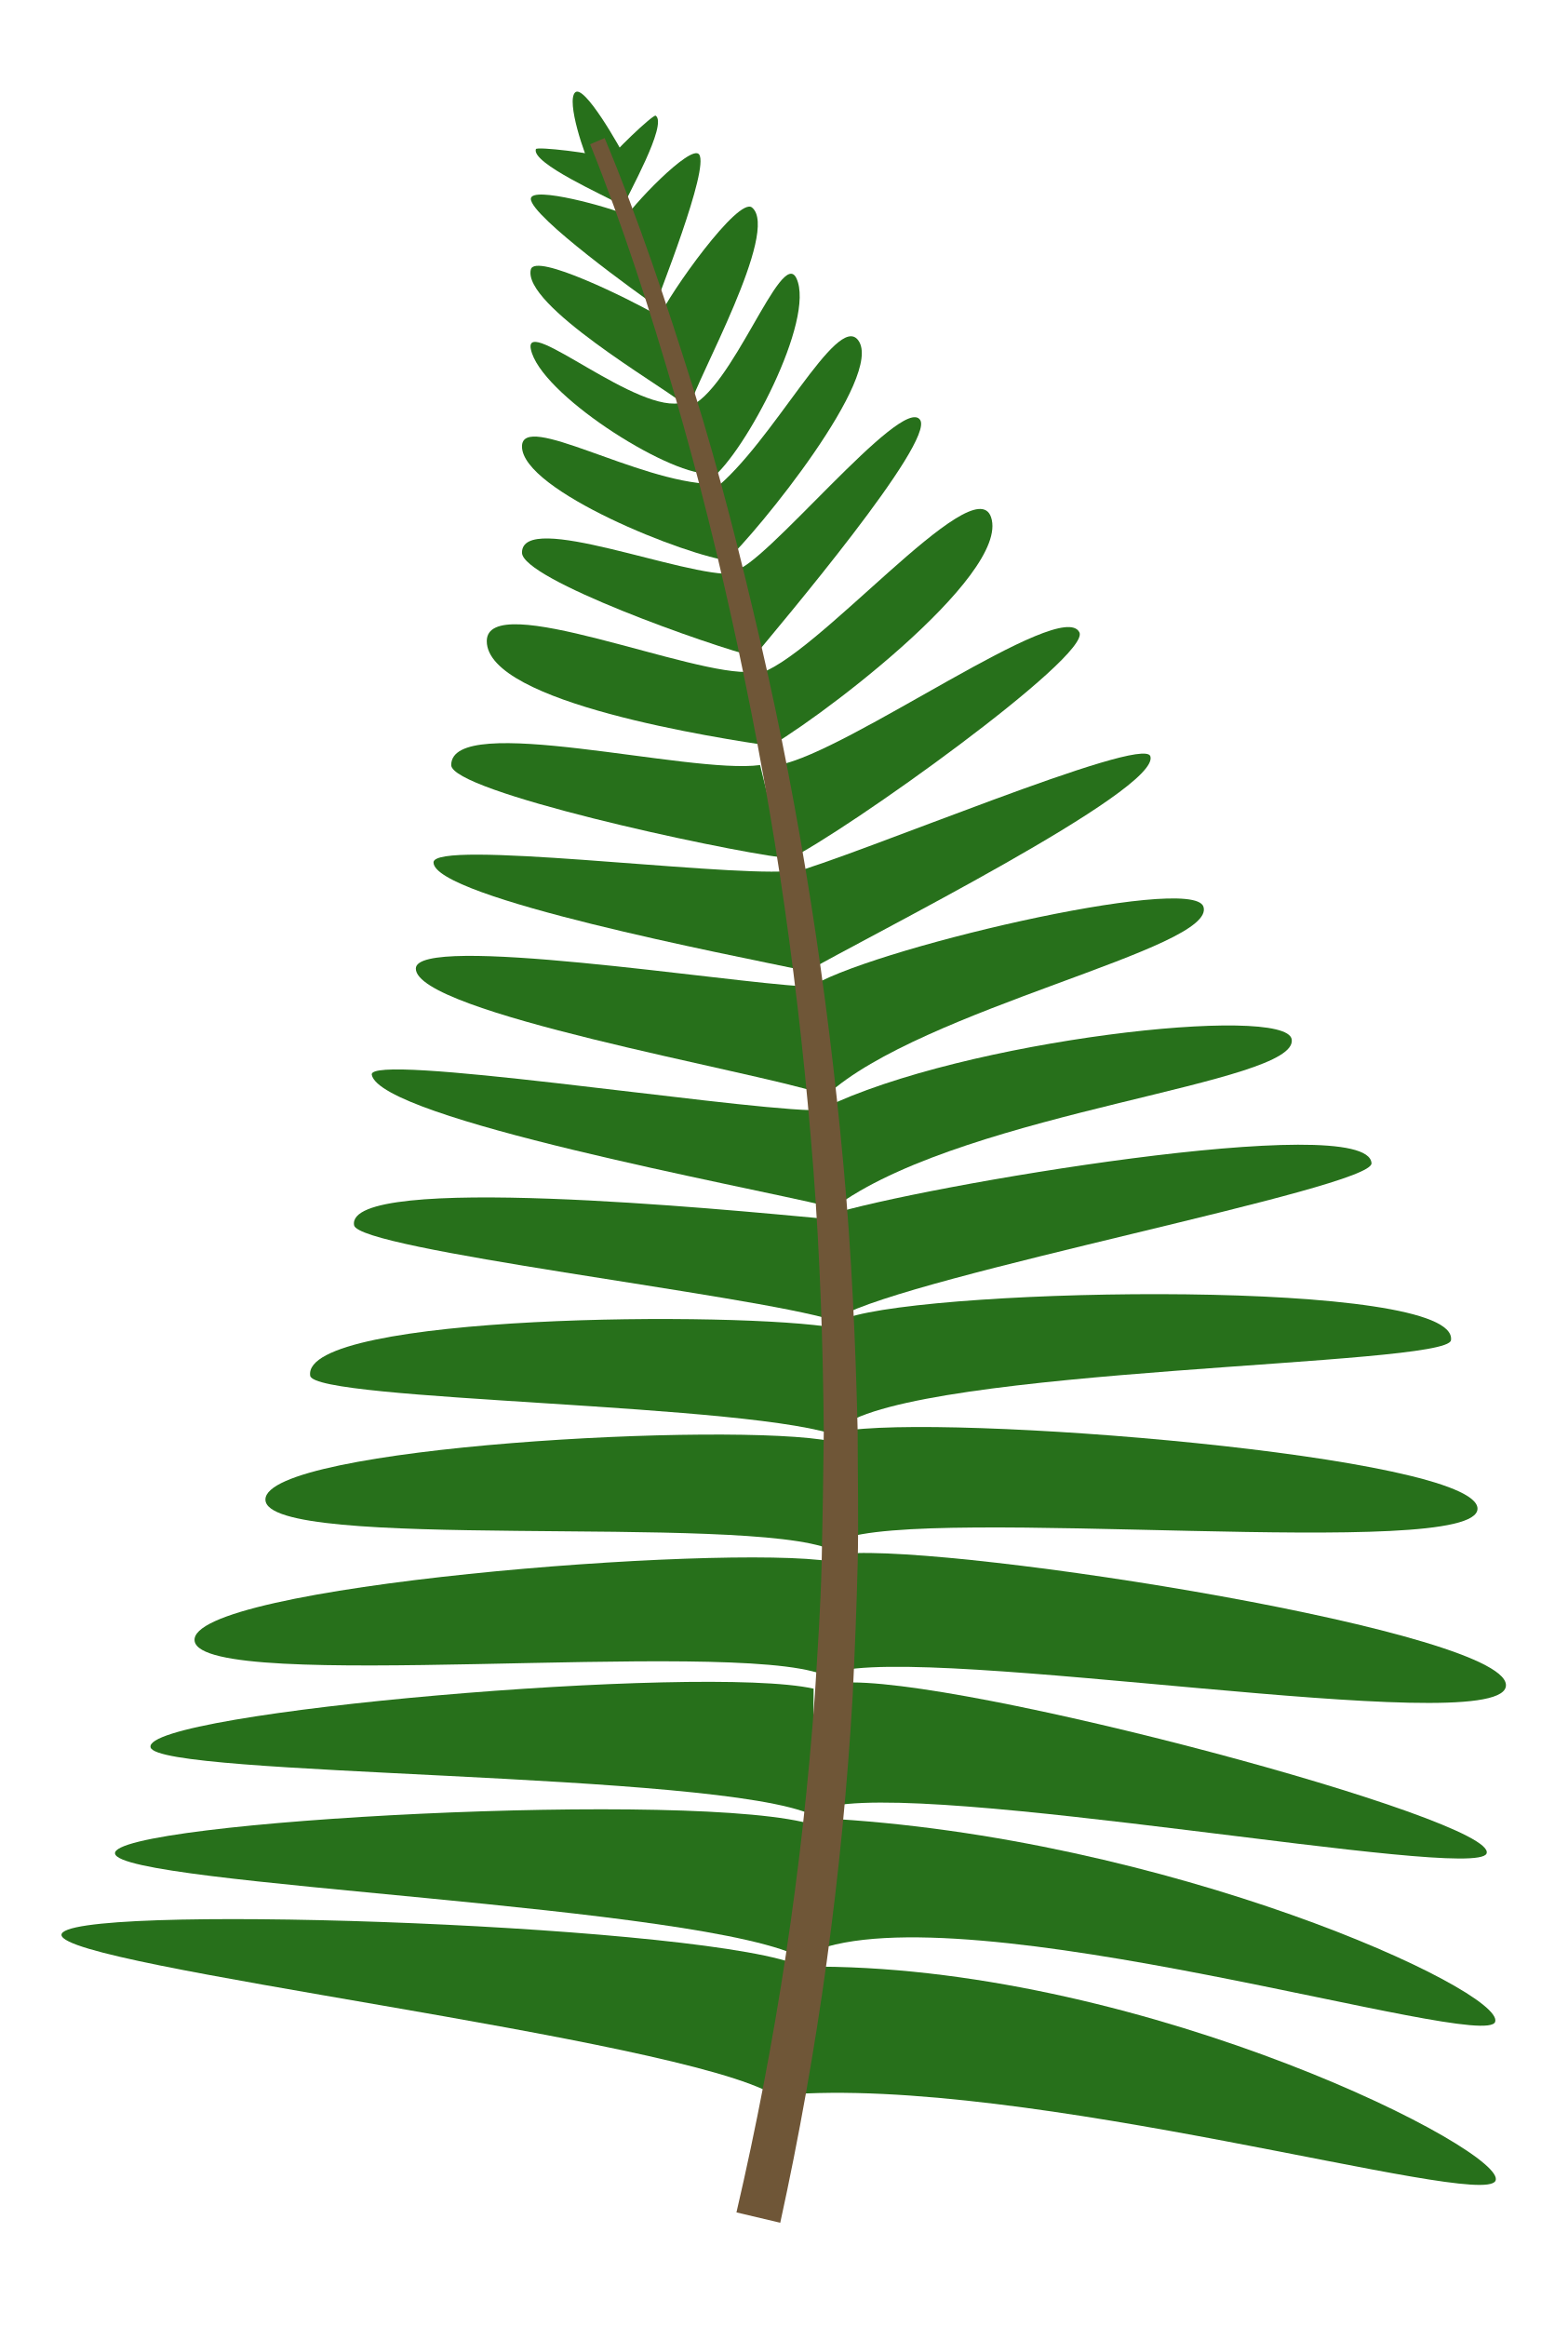
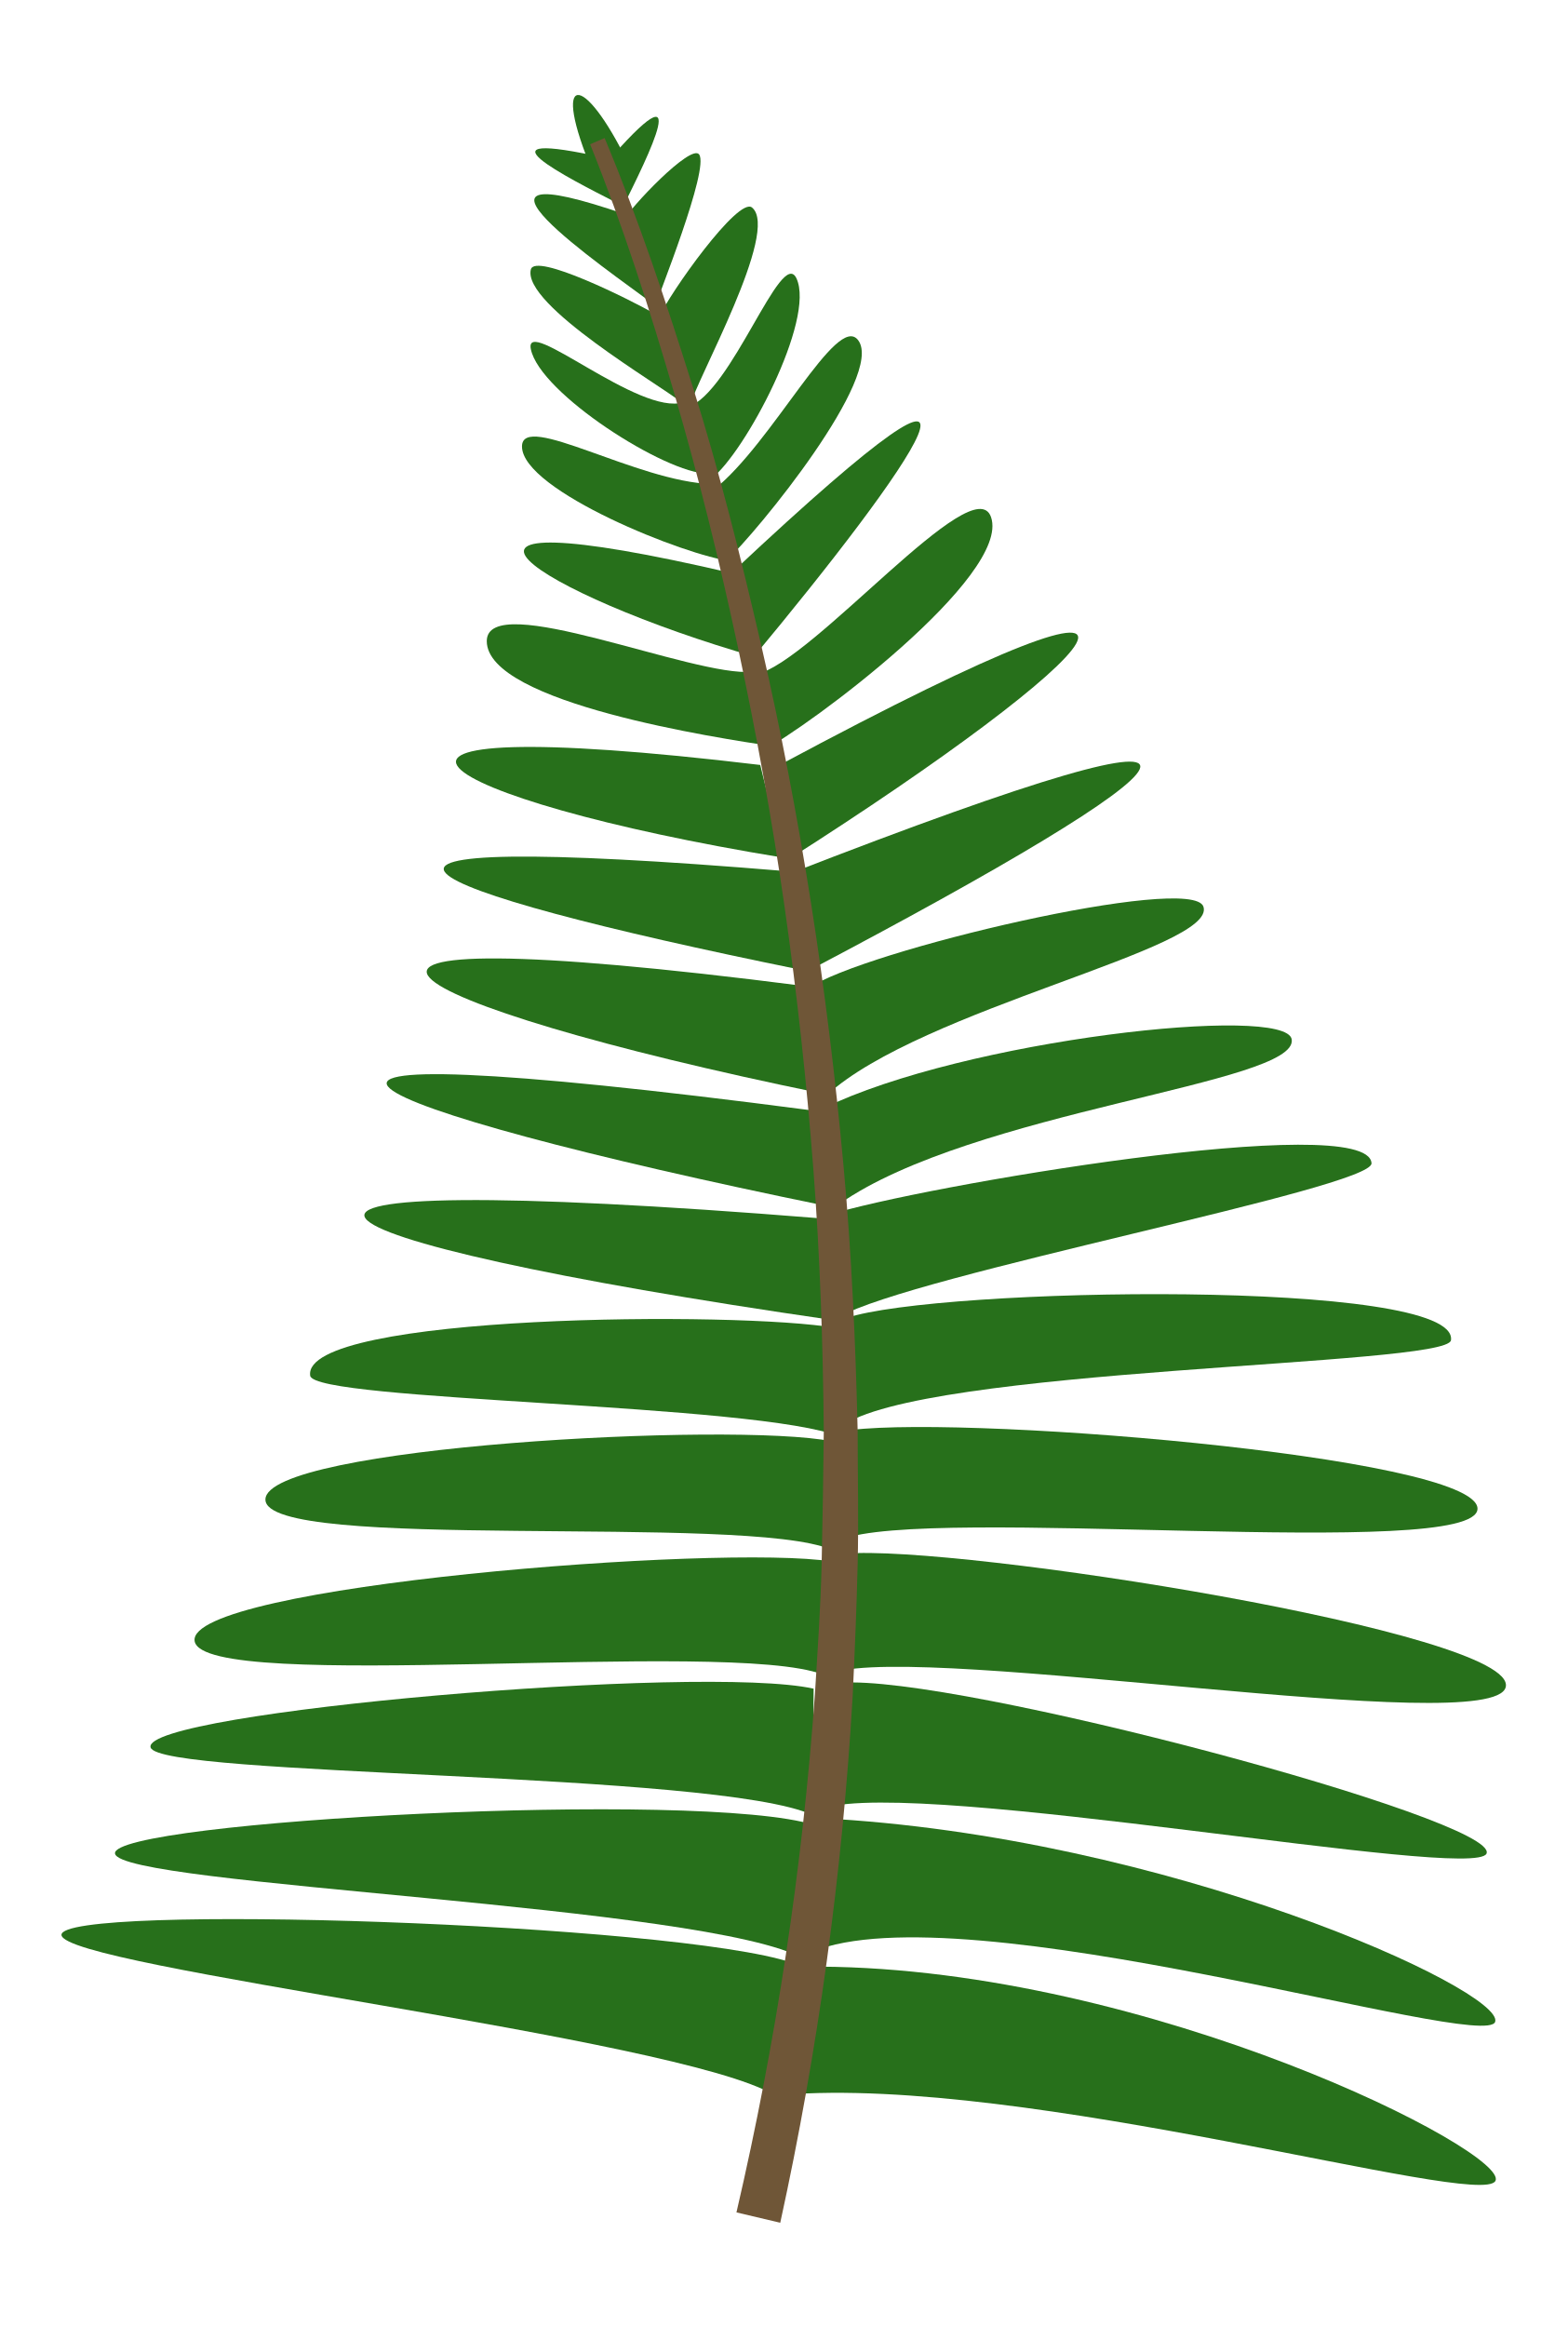
<svg xmlns="http://www.w3.org/2000/svg" viewBox="0 0 177.18 262.95">
  <defs>
    <style>.cls-1{fill:#27701b;}.cls-2{fill:#6f5637;}.cls-3{opacity:0.5;}.cls-4{opacity:0.7;}</style>
  </defs>
  <g id="leaves-individual">
    <g id="leaf-1-back">
      <path class="cls-1" d="M91.74,220.56C109,213.45,168,232,169,228.45s-37-21-76.31-23Z" />
      <path class="cls-1" d="M88.51,236.72c27.51-2.27,78.76,12.93,80.51,9.73s-39-24-76.37-24.22Z" />
      <path class="cls-1" d="M94.12,189c11-3.34,74.64,7.55,76.07,1.64,1.48-6.15-62.24-16.18-74.71-15.07Z" />
      <path class="cls-1" d="M93.08,204.31c11.36-3.38,73.63,8.35,74.94,5.14,1.55-3.82-60.22-20.3-73-19.29Z" />
      <path class="cls-1" d="M95,161.24c9-6.79,68.59-6.83,69-9.79,1-7-58-6-68.32-2.52Z" />
      <path class="cls-1" d="M95,174c9.59-4,72,2.48,72-3.52s-60.85-10.86-72-8.71Z" />
      <path class="cls-1" d="M94.85,136.06C110,125.45,146.79,122.49,146,117.45c-.62-4-37,0-53,7.81Z" />
      <path class="cls-1" d="M94.82,148.82c8.35-4.79,60.35-14.56,60.2-17.37-.33-6.07-51.39,2.65-61.32,5.83Z" />
      <path class="cls-1" d="M93.45,123.75c10.68-9.79,44.16-16.56,42.57-21.3-1.28-3.79-38.62,5-44.65,9.23Z" />
-       <path class="cls-1" d="M89,97.19C95.6,94,123.36,74.13,122,71.45c-2-4-26.06,13.52-34,15Z" />
-       <path class="cls-1" d="M91.09,109.84c6.62-3.85,40.2-20.6,38.93-24.39C129.18,83,96.91,96.69,88.94,98.82Z" />
+       <path class="cls-1" d="M89,97.19c35.69-22.7,51.62-38.9-.91-10.73Z" />
+       <path class="cls-1" d="M91.09,109.84c44.9-23.6,56.4-33.79-2.15-11Z" />
      <path class="cls-1" d="M86.08,84.88c5.38-2.76,28.17-19.79,25.94-26.43-1.91-5.69-20.13,16.31-26.49,17.73Z" />
      <path class="cls-1" d="M78,45.84C78.66,43,88.2,26.07,85,23.45,83.47,22.18,75.68,33.1,74.41,36Z" />
-       <path class="cls-1" d="M70.39,23.42c.49-1.28,5.12-9.39,3.72-10.35-.27-.18-5,4.29-5.78,5.58Z" />
+       <path class="cls-1" d="M70.39,23.42c2.77-5.6,8.51-17-2.06-4.77Z" />
      <path class="cls-1" d="M73.82,35.24c.55-1.71,6.39-16.18,5.2-17.79-.92-1.24-7.82,6-8.72,7.7Z" />
-       <path class="cls-1" d="M85,74.45c3.38-4.08,20.66-24.5,19-27-2-3-18,17-21,17Z" />
+       <path class="cls-1" d="M85,74.45c17.74-21.29,32.91-42.73-2-10Z" />
      <path class="cls-1" d="M80.38,54.1c3.79-2.86,11.82-18,9.64-22.65C88.31,27.83,82.71,44.34,77.76,46Z" />
      <path class="cls-1" d="M82,63.45c3.64-3.36,18-21,15-25-2.39-3.21-9.67,11.63-16.33,16.89Z" />
-       <path class="cls-1" d="M67,19.45c-1-2-3-8-2-9s5,6,6,8Z" />
+       <path class="cls-1" d="M67,19.45C62.17,8,65.93,8,71,18.45Z" />
      <path class="cls-1" d="M90.91,221.37C80.14,215.22,13.5,213.11,13,209.45s66.3-7.26,79.06-3.22Z" />
      <path class="cls-1" d="M87.51,236.73c-11-6.5-80.25-14.43-80.56-18.07s69.35-1.34,82.61,3.14Z" />
      <path class="cls-1" d="M93,189.22c-10.71-4.11-70,2.23-71-3.77-1-6.24,59.63-11,72-9Z" />
      <path class="cls-1" d="M91.86,205.1c-10.77-4.95-74-4.29-74.84-7.65-1-4,62.4-9.44,74.94-6.63Z" />
      <path class="cls-1" d="M95.06,162.38c-9.31-3.84-59.62-4-60-6.93-1-7,48.71-7.31,59.4-5.39Z" />
      <path class="cls-1" d="M93.93,175.1C84.37,171,30,175.45,30,169.45s52.86-8.81,64-6.59Z" />
-       <path class="cls-1" d="M93.39,136.27c-9-2.19-50.37-9.82-51.37-14.82-.51-2.53,39.48,3.69,49.64,4Z" />
-       <path class="cls-1" d="M94.13,149.17c-9.19-2.85-53.65-7.95-54.11-10.72-1-6,42.3-1.73,52.69-.78Z" />
+       <path class="cls-1" d="M93.39,136.27c-54.85-11.22-76.06-20.54-1.73-10.81Z" />
+       <path class="cls-1" d="M94.13,149.17c-63.74-9.22-76.61-17.56-1.42-11.5Z" />
      <path class="cls-1" d="M77,45.45c-2.27-1.88-18-11-17-15,.48-1.94,11.23,3.41,14,5Z" />
-       <path class="cls-1" d="M69.73,22.93c-1.15-.73-9.71-4.48-9.16-6.08.11-.31,6.6.44,8,1Z" />
-       <path class="cls-1" d="M74,34.47c-1.46-1-14-10-14-12,0-1.54,9.06,1,10.82,1.82Z" />
-       <path class="cls-1" d="M92.69,123.52C85,121,47,114.45,47,109.45c0-4,35.23,1.57,43.8,2Z" />
-       <path class="cls-1" d="M88.49,96.91C81.17,96,51,89.45,51,86.45c0-6.08,26.93,1.1,34.91,0Z" />
-       <path class="cls-1" d="M90.49,109.58C83,108,49,101.45,49,97.45c0-2.62,31.77,1.52,40,1Z" />
+       <path class="cls-1" d="M69.73,22.93c-5.56-2.84-17-8.61-1.19-5.05Z" />
+       <path class="cls-1" d="M74,34.47c-5.71-4.23-25.63-17.94-3.18-10.2Z" />
+       <path class="cls-1" d="M92.69,123.52c-49-10.06-68-20.6-1.87-12.11Z" />
+       <path class="cls-1" d="M88.49,96.91C48.11,90.31,32.09,80,85.93,86.44Z" />
+       <path class="cls-1" d="M90.49,109.58c-45.38-9.22-61-16.08-1.47-11.13Z" />
      <path class="cls-1" d="M87.29,84.32c-6-.9-32.27-4.87-32.27-11.87,0-6,23.54,4.14,30,3.45Z" />
-       <path class="cls-1" d="M85.49,74.26C80.33,73,59,65.45,59,62.45c0-4.84,18.51,2.86,24,2.38Z" />
+       <path class="cls-1" d="M85.49,74.26C60.71,67.16,42.6,55.38,83,64.83Z" />
      <path class="cls-1" d="M80,53.52c-4.74,0-19-9.07-20-14.07-.79-3.92,12.3,7.62,17.25,6Z" />
      <path class="cls-1" d="M82.62,63.4C77.69,62.87,59,55.45,59,50.45c0-4,13,4,21.48,4.25Z" />
      <path class="cls-2" d="M68.34,15.6c3.87,9.25,7,18.69,10,28.23S83.74,63,86,72.74s4.13,19.52,5.68,29.38,2.76,19.77,3.67,29.71,1.36,19.93,1.59,29.92c0,5,.12,10,0,15s-.33,10-.57,15a382,382,0,0,1-8.18,59.42L83.24,250a378,378,0,0,0,8.87-58.57c.3-4.94.65-9.87.76-14.82s.19-9.89.24-14.84c-.09-9.9-.42-19.8-1.18-29.68s-1.84-19.73-3.24-29.54S85.51,83,83.44,73.3,79,54,76.21,44.45s-5.82-19-9.51-28.15Z" />
    </g>
  </g>
</svg>
